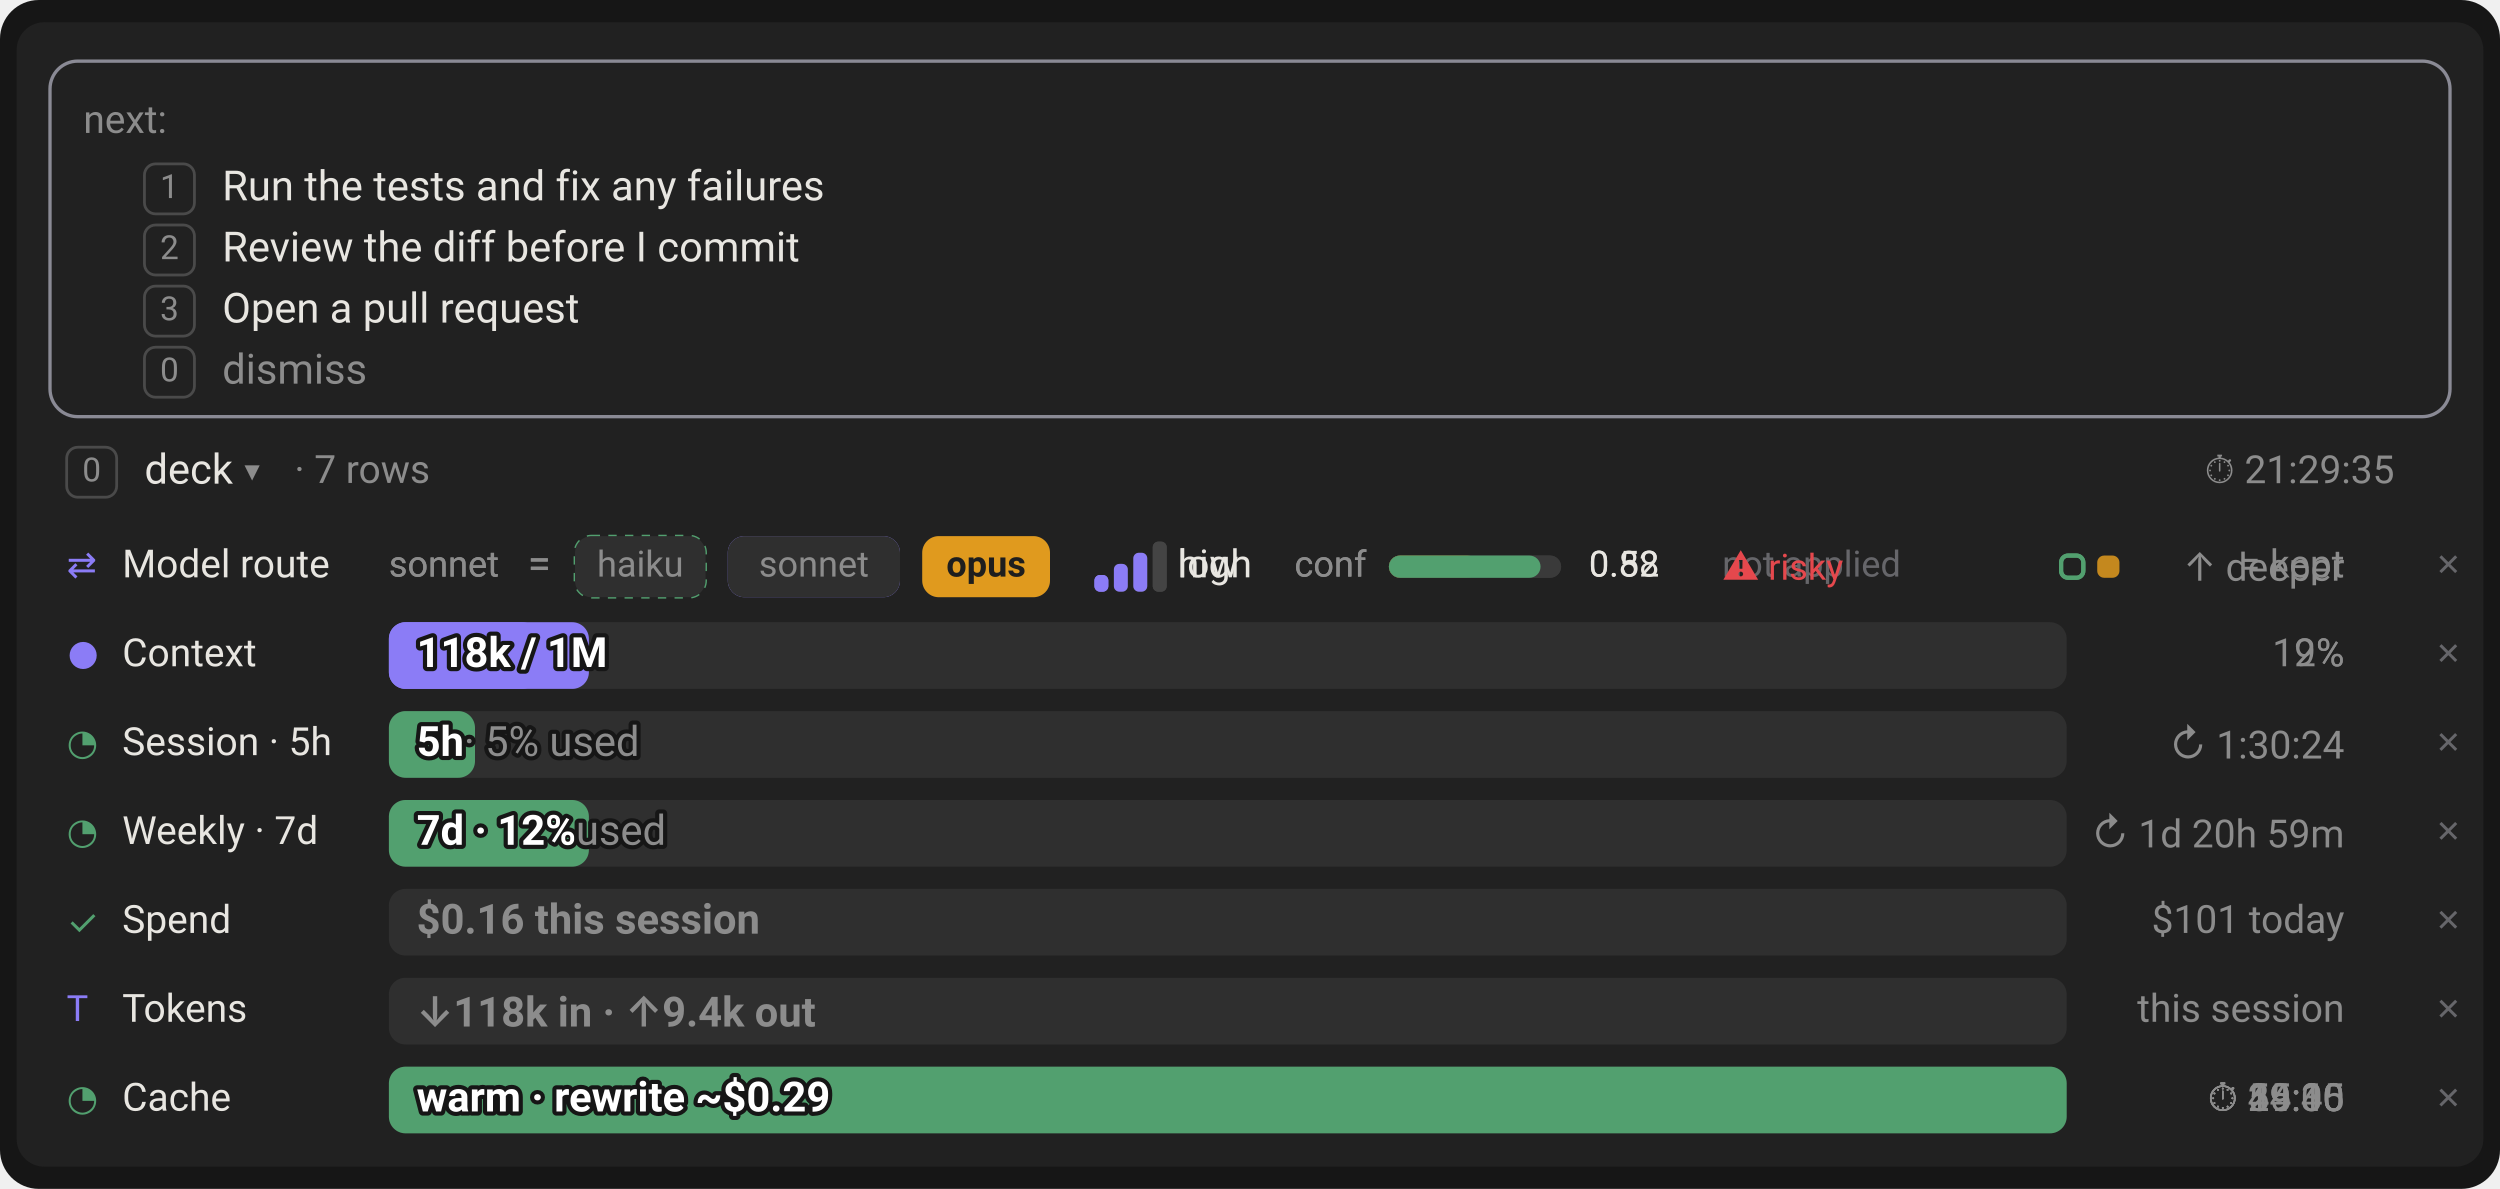
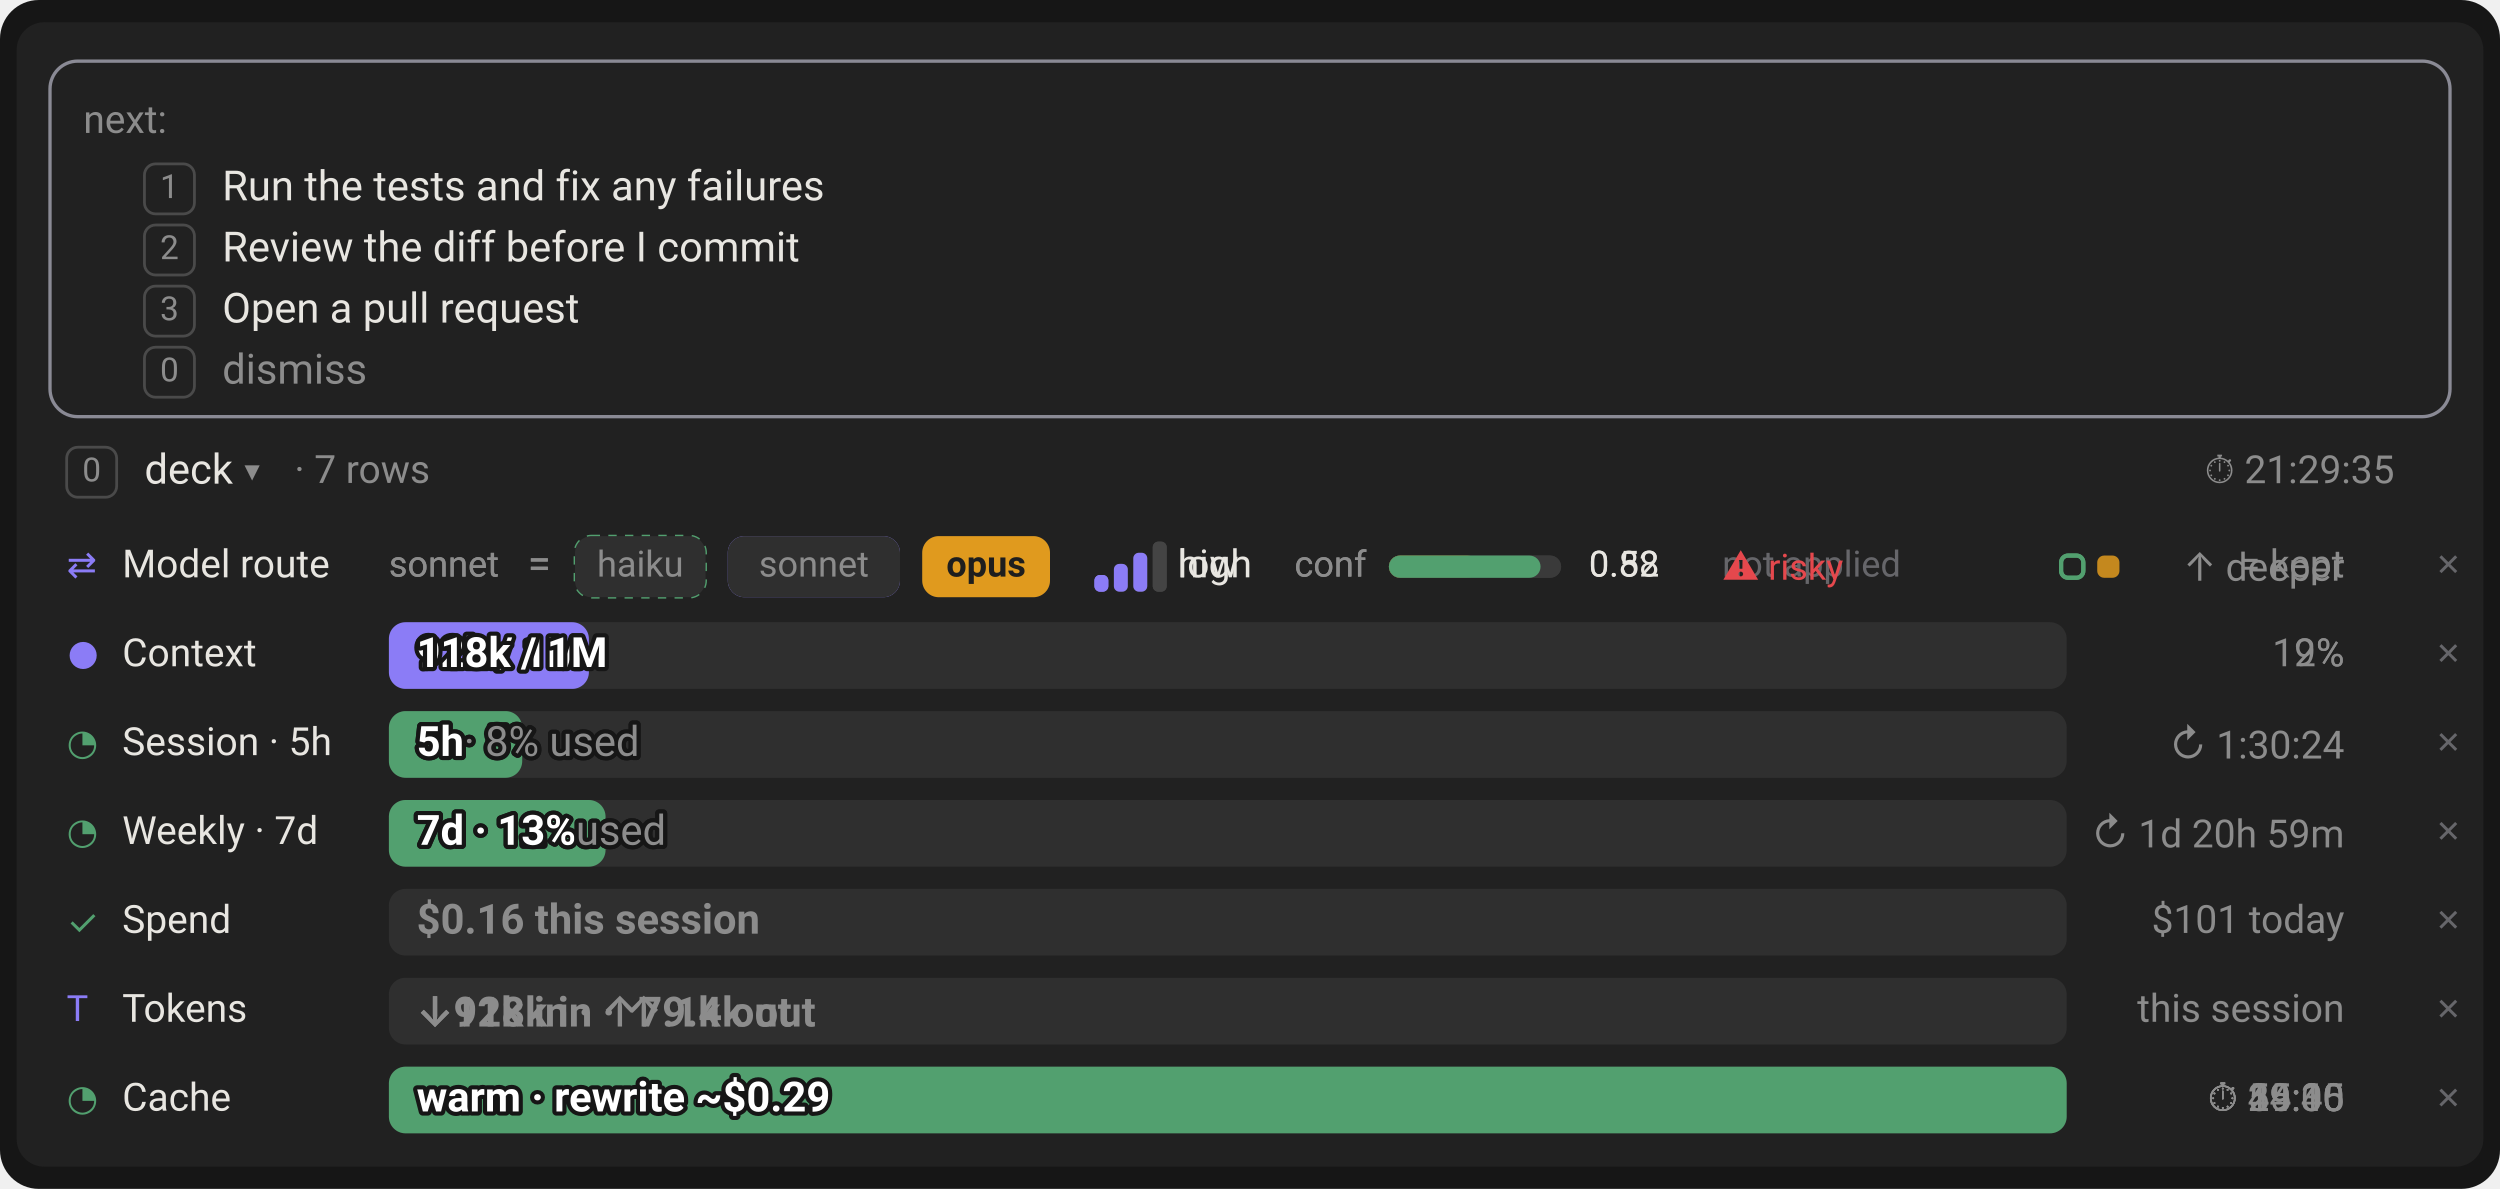
<svg xmlns="http://www.w3.org/2000/svg" viewBox="0 0 900 428" width="900" height="428" role="img" aria-label="Animation: the cockpit panel in Claude Code Desktop. A box of three suggested next prompts sits above Deck. Deck shows the Jev model route with its effort and confidence, the context window, the 5-hour and 7-day limits, session spend, tokens in and out, and a prompt-cache bar that drains while the route row changes from a low-effort sonnet decision to a high-effort opus one.">
  <style>
text{font:15px ui-sans-serif,system-ui,-apple-system,"Segoe UI",Roboto,sans-serif;dominant-baseline:middle}
- .panel0{animation:kpanel0 14s linear infinite}@keyframes kpanel0{0%,50.00%{opacity:1}50.01%,100%{opacity:0}}
- .panel1{animation:kpanel1 14s linear infinite}@keyframes kpanel1{0%,50.00%{opacity:0}50.01%,100%{opacity:1}}
- .dr-panel{transform-origin:140px 396px;animation:dr-panel 14s linear infinite}@keyframes dr-panel{0%{transform:scaleX(1)}100%{transform:scaleX(.3)}}
- .panel2{animation:kpanel2 14s linear infinite}@keyframes kpanel2{0%,25.00%{opacity:1}25.01%,100%{opacity:0}}
- .panel3{animation:kpanel3 14s linear infinite}@keyframes kpanel3{0%,25.00%{opacity:0}25.01%,50.00%{opacity:1}50.01%,100%{opacity:0}}
- .panel4{animation:kpanel4 14s linear infinite}@keyframes kpanel4{0%,50.00%{opacity:0}50.01%,75.00%{opacity:1}75.01%,100%{opacity:0}}
- .panel5{animation:kpanel5 14s linear infinite}@keyframes kpanel5{0%,75.00%{opacity:0}75.01%,100%{opacity:1}}
- .panel6{animation:kpanel6 14s linear infinite}@keyframes kpanel6{0%,50.00%{opacity:1}50.01%,100%{opacity:0}}
- .panel7{animation:kpanel7 14s linear infinite}@keyframes kpanel7{0%,50.00%{opacity:0}50.01%,100%{opacity:1}}
- @media (prefers-reduced-motion:reduce){.ph{animation:none;opacity:0}.last{opacity:1}.drain{animation:none;transform:scaleX(.1)}.still{animation:none}}
+ .panel0{animation:kpanel0 28s linear infinite}@keyframes kpanel0{0%,50.00%{opacity:1}50.01%,100%{opacity:0}}
+ .panel1{animation:kpanel1 28s linear infinite}@keyframes kpanel1{0%,50.00%{opacity:0}50.01%,100%{opacity:1}}
+ .dr-panel{transform-origin:140px 396px;animation:dr-panel 28s linear infinite}@keyframes dr-panel{0%{transform:scaleX(1)}100%{transform:scaleX(.3)}}
+ .panel2{animation:kpanel2 28s linear infinite}@keyframes kpanel2{0%,25.00%{opacity:1}25.01%,100%{opacity:0}}
+ .panel3{animation:kpanel3 28s linear infinite}@keyframes kpanel3{0%,25.00%{opacity:0}25.01%,50.00%{opacity:1}50.01%,100%{opacity:0}}
+ .panel4{animation:kpanel4 28s linear infinite}@keyframes kpanel4{0%,50.00%{opacity:0}50.01%,75.00%{opacity:1}75.01%,100%{opacity:0}}
+ .panel5{animation:kpanel5 28s linear infinite}@keyframes kpanel5{0%,75.00%{opacity:0}75.01%,100%{opacity:1}}
+ .panel6{animation:kpanel6 28s linear infinite}@keyframes kpanel6{0%,50.00%{opacity:1}50.01%,100%{opacity:0}}
+ .panel7{animation:kpanel7 28s linear infinite}@keyframes kpanel7{0%,50.00%{opacity:0}50.01%,100%{opacity:1}}
+ .gr{animation:gr 28s linear infinite}@keyframes gr{0%{transform:scaleX(.75)}100%{transform:scaleX(1)}}
+ .gr5{transform-origin:140px 268px;animation:gr5 28s linear infinite}@keyframes gr5{0%{transform:scaleX(.65)}100%{transform:scaleX(1)}}
+ .gr7{transform-origin:140px 300px;animation:gr7 28s linear infinite}@keyframes gr7{0%{transform:scaleX(.92)}100%{transform:scaleX(1)}}
+ .grc{transform-origin:140px 236px}
+ @media (prefers-reduced-motion:reduce){.gr,.gr5,.gr7{animation:none}.ph{animation:none;opacity:0}.last{opacity:1}.drain{animation:none;transform:scaleX(.1)}.still{animation:none}}
</style>
  <rect width="900" height="428" rx="14" fill="#161616" />
  <rect x="6" y="8" width="888" height="412" rx="10" fill="#212121" />
  <rect x="18" y="22" width="864" height="128" rx="10" fill="none" stroke="#8a8a95" stroke-width="1.2" />
  <text x="30" y="44" fill="#8c8c8c" style="font-size:14px;">next:</text>
  <rect x="52" y="59" width="18" height="18" rx="4" fill="none" stroke="#4a4a4a" />
  <text x="61" y="68" fill="#8c8c8c" text-anchor="middle" style="font-size:12px;">1</text>
  <text x="80" y="68" fill="#e8e6e1">Run the tests and fix any failures</text>
  <rect x="52" y="81" width="18" height="18" rx="4" fill="none" stroke="#4a4a4a" />
  <text x="61" y="90" fill="#8c8c8c" text-anchor="middle" style="font-size:12px;">2</text>
  <text x="80" y="90" fill="#e8e6e1">Review the diff before I commit</text>
  <rect x="52" y="103" width="18" height="18" rx="4" fill="none" stroke="#4a4a4a" />
  <text x="61" y="112" fill="#8c8c8c" text-anchor="middle" style="font-size:12px;">3</text>
  <text x="80" y="112" fill="#e8e6e1">Open a pull request</text>
  <rect x="52" y="125" width="18" height="18" rx="4" fill="none" stroke="#4a4a4a" />
  <text x="61" y="134" fill="#8c8c8c" text-anchor="middle" style="font-size:12px;">0</text>
  <text x="80" y="134" fill="#8c8c8c">dismiss</text>
  <rect x="24" y="161" width="18" height="18" rx="4" fill="none" stroke="#4a4a4a" />
  <text x="33" y="170" fill="#8c8c8c" text-anchor="middle" style="font-size:12px;">0</text>
  <text x="52" y="170" fill="#e8e6e1">deck</text>
  <text x="88" y="170" fill="#8c8c8c" style="font-size:11px;">▾</text>
  <text x="106" y="170" fill="#8c8c8c" style="font-size:14px;">· 7 rows</text>
  <text x="862" y="170" fill="#8c8c8c" text-anchor="end" style="font-size:14px;">⏱ 21:29:35</text>
  <text x="24" y="236" fill="#8B7CF6" style="font-size:13px;">●</text>
  <text x="44" y="236" fill="#e8e6e1" style="font-size:14px;">Context</text>
  <text x="886" y="236" fill="#66666a" text-anchor="end" style="font-size:11px;">✕</text>
  <rect x="140" y="224" width="604" height="24" rx="6" fill="#2f2f2f" />
+   <g class="gr grc">
+     <rect x="140" y="224" width="72" height="24" rx="6" fill="#8B7CF6" />
+   </g>
  <g class="panel0 ph">
-     <rect x="140" y="224" width="54" height="24" rx="6" fill="#8B7CF6" />
    <text x="150" y="236" fill="#fff" style="font-weight:600" stroke="#161616" stroke-width="3" paint-order="stroke" stroke-linejoin="round">92k / 1M</text>
    <text x="844" y="236" fill="#8c8c8c" text-anchor="end" style="font-size:14px;">9%</text>
  </g>
  <g class="panel1 ph last">
-     <rect x="140" y="224" width="72" height="24" rx="6" fill="#8B7CF6" />
    <text x="150" y="236" fill="#fff" style="font-weight:600" stroke="#161616" stroke-width="3" paint-order="stroke" stroke-linejoin="round">118k / 1M</text>
    <text x="844" y="236" fill="#8c8c8c" text-anchor="end" style="font-size:14px;">12%</text>
  </g>
  <text x="24" y="268" fill="#52A06F" style="font-size:13px;">◔</text>
  <text x="44" y="268" fill="#e8e6e1" style="font-size:14px;">Session · 5h</text>
  <text x="886" y="268" fill="#66666a" text-anchor="end" style="font-size:11px;">✕</text>
  <rect x="140" y="256" width="604" height="24" rx="6" fill="#2f2f2f" />
-   <rect x="140" y="256" width="31" height="24" rx="6" fill="#52A06F" />
-   <text x="150" y="268" fill="#fff" style="font-weight:600" stroke="#161616" stroke-width="3" paint-order="stroke" stroke-linejoin="round">5h<tspan fill="#8c8c8c" style="font-weight:400"> · 5% used</tspan>
-   </text>
+   <g class="gr5">
+     <rect x="140" y="256" width="48" height="24" rx="6" fill="#52A06F" />
+   </g>
+   <g class="panel0 ph">
+     <text x="150" y="268" fill="#fff" style="font-weight:600" stroke="#161616" stroke-width="3" paint-order="stroke" stroke-linejoin="round">5h<tspan fill="#8c8c8c" style="font-weight:400"> · 5% used</tspan>
+     </text>
+   </g>
+   <g class="panel1 ph last">
+     <text x="150" y="268" fill="#fff" style="font-weight:600" stroke="#161616" stroke-width="3" paint-order="stroke" stroke-linejoin="round">5h<tspan fill="#8c8c8c" style="font-weight:400"> · 8% used</tspan>
+     </text>
+   </g>
  <text x="844" y="268" fill="#8c8c8c" text-anchor="end" style="font-size:14px;">↻ 1:30:24</text>
  <text x="24" y="300" fill="#52A06F" style="font-size:13px;">◔</text>
  <text x="44" y="300" fill="#e8e6e1" style="font-size:14px;">Weekly · 7d</text>
  <text x="886" y="300" fill="#66666a" text-anchor="end" style="font-size:11px;">✕</text>
  <rect x="140" y="288" width="604" height="24" rx="6" fill="#2f2f2f" />
-   <rect x="140" y="288" width="72" height="24" rx="6" fill="#52A06F" />
-   <text x="150" y="300" fill="#fff" style="font-weight:600" stroke="#161616" stroke-width="3" paint-order="stroke" stroke-linejoin="round">7d · 12%<tspan fill="#8c8c8c" style="font-weight:400"> used</tspan>
-   </text>
+   <g class="gr7">
+     <rect x="140" y="288" width="78" height="24" rx="6" fill="#52A06F" />
+   </g>
+   <g class="panel0 ph">
+     <text x="150" y="300" fill="#fff" style="font-weight:600" stroke="#161616" stroke-width="3" paint-order="stroke" stroke-linejoin="round">7d · 12%<tspan fill="#8c8c8c" style="font-weight:400"> used</tspan>
+     </text>
+   </g>
+   <g class="panel1 ph last">
+     <text x="150" y="300" fill="#fff" style="font-weight:600" stroke="#161616" stroke-width="3" paint-order="stroke" stroke-linejoin="round">7d · 13%<tspan fill="#8c8c8c" style="font-weight:400"> used</tspan>
+     </text>
+   </g>
  <text x="844" y="300" fill="#8c8c8c" text-anchor="end" style="font-size:14px;">↻ 1d 20h 59m</text>
  <text x="24" y="332" fill="#52A06F" style="font-size:13px;">✓</text>
  <text x="44" y="332" fill="#e8e6e1" style="font-size:14px;">Spend</text>
  <text x="886" y="332" fill="#66666a" text-anchor="end" style="font-size:11px;">✕</text>
  <rect x="140" y="320" width="604" height="24" rx="6" fill="#2f2f2f" />
  <text x="150" y="332" fill="#8c8c8c" style="font-weight:600">$0.16 this session</text>
  <text x="844" y="332" fill="#8c8c8c" text-anchor="end" style="font-size:14px;">$101 today</text>
  <text x="24" y="364" fill="#8B7CF6" style="font-size:13px;">T</text>
  <text x="44" y="364" fill="#e8e6e1" style="font-size:14px;">Tokens</text>
  <text x="886" y="364" fill="#66666a" text-anchor="end" style="font-size:11px;">✕</text>
  <rect x="140" y="352" width="604" height="24" rx="6" fill="#2f2f2f" />
-   <text x="150" y="364" fill="#8c8c8c" style="font-weight:600">↓118k in · ↑9.4k out</text>
+   <g class="panel0 ph">
+     <text x="150" y="364" fill="#8c8c8c" style="font-weight:600">↓92k in · ↑7.1k out</text>
+   </g>
+   <g class="panel1 ph last">
+     <text x="150" y="364" fill="#8c8c8c" style="font-weight:600">↓118k in · ↑9.4k out</text>
+   </g>
  <text x="844" y="364" fill="#8c8c8c" text-anchor="end" style="font-size:14px;">this session</text>
  <text x="24" y="396" fill="#52A06F" style="font-size:13px;">◔</text>
  <text x="44" y="396" fill="#e8e6e1" style="font-size:14px;">Cache</text>
  <text x="886" y="396" fill="#66666a" text-anchor="end" style="font-size:11px;">✕</text>
  <rect x="140" y="384" width="604" height="24" rx="6" fill="#2f2f2f" />
  <g class="drain dr-panel">
    <rect x="140" y="384" width="604" height="24" rx="6" fill="#52A06F" />
  </g>
  <text x="150" y="396" fill="#fff" style="font-weight:600" stroke="#161616" stroke-width="3" paint-order="stroke" stroke-linejoin="round">warm · rewrite ~$0.29</text>
  <g class="panel2 ph">
    <text x="844" y="396" fill="#8c8c8c" text-anchor="end" style="font-size:14px;">⏱ 59:30</text>
  </g>
  <g class="panel3 ph">
    <text x="844" y="396" fill="#8c8c8c" text-anchor="end" style="font-size:14px;">⏱ 44:10</text>
  </g>
  <g class="panel4 ph">
    <text x="844" y="396" fill="#8c8c8c" text-anchor="end" style="font-size:14px;">⏱ 29:40</text>
  </g>
  <g class="panel5 ph last">
    <text x="844" y="396" fill="#8c8c8c" text-anchor="end" style="font-size:14px;">⏱ 15:05</text>
  </g>
  <text x="24" y="204" fill="#8B7CF6" style="font-size:13px;">⇄</text>
  <text x="44" y="204" fill="#e8e6e1" style="font-size:14px;">Model route</text>
  <text x="886" y="204" fill="#66666a" text-anchor="end" style="font-size:11px;">✕</text>
  <g class="panel6 ph">
    <text x="140" y="204" fill="#8c8c8c" style="font-size:13px;">sonnet</text>
    <text x="190" y="204" fill="#8c8c8c">=</text>
    <rect x="207" y="193" width="47" height="22" rx="6" fill="none" stroke="#52A06F" stroke-dasharray="3 3" />
    <text x="230.5" y="204" fill="#8c8c8c" text-anchor="middle" style="font-size:13px;font-weight:400">haiku</text>
    <rect x="262" y="193" width="62" height="22" rx="6" fill="#8B7CF6" />
    <text x="293" y="204" fill="#fff" text-anchor="middle" style="font-size:13px;font-weight:600">sonnet</text>
    <rect x="332" y="193" width="46" height="22" rx="6" fill="#2f2f2f" />
    <text x="355" y="204" fill="#8c8c8c" text-anchor="middle" style="font-size:13px;font-weight:400">opus</text>
    <rect x="394" y="207" width="5" height="6" rx="2" fill="#8B7CF6" />
    <rect x="401" y="203" width="5" height="10" rx="2" fill="#444" />
    <rect x="408" y="199" width="5" height="14" rx="2" fill="#444" />
    <rect x="415" y="195" width="5" height="18" rx="2" fill="#444" />
    <text x="424" y="204" fill="#e8e6e1" style="font-size:14px;">low</text>
    <text x="466" y="204" fill="#8c8c8c" style="font-size:13px;">conf</text>
    <rect x="500" y="200" width="62" height="8" rx="4" fill="#3a3a3a" />
    <rect x="500" y="200" width="32.2" height="8" rx="4" fill="#E09A1E" />
    <text x="572" y="204" fill="#e8e6e1" style="font-size:13px;">0.52</text>
    <text x="620" y="204" fill="#66666a" style="font-size:13px;">not applied</text>
    <rect x="742" y="200" width="8" height="8" rx="2.5" fill="none" stroke="#52A06F" stroke-width="1.5" />
    <text x="844" y="204" fill="#8c8c8c" text-anchor="end" style="font-size:14px;">= kept</text>
  </g>
  <g class="panel7 ph last">
    <text x="140" y="204" fill="#8c8c8c" style="font-size:13px;">sonnet</text>
    <text x="190" y="204" fill="#8c8c8c">=</text>
    <rect x="207" y="193" width="47" height="22" rx="6" fill="#2f2f2f" />
    <text x="230.5" y="204" fill="#8c8c8c" text-anchor="middle" style="font-size:13px;font-weight:400">haiku</text>
    <rect x="262" y="193" width="62" height="22" rx="6" fill="#2f2f2f" />
    <text x="293" y="204" fill="#8c8c8c" text-anchor="middle" style="font-size:13px;font-weight:400">sonnet</text>
    <rect x="332" y="193" width="46" height="22" rx="6" fill="#E09A1E" />
    <text x="355" y="204" fill="#1e1e1e" text-anchor="middle" style="font-size:13px;font-weight:600">opus</text>
    <rect x="394" y="207" width="5" height="6" rx="2" fill="#8B7CF6" />
    <rect x="401" y="203" width="5" height="10" rx="2" fill="#8B7CF6" />
    <rect x="408" y="199" width="5" height="14" rx="2" fill="#8B7CF6" />
    <rect x="415" y="195" width="5" height="18" rx="2" fill="#444" />
    <text x="424" y="204" fill="#e8e6e1" style="font-size:14px;">high</text>
    <text x="466" y="204" fill="#8c8c8c" style="font-size:13px;">conf</text>
    <rect x="500" y="200" width="62" height="8" rx="4" fill="#3a3a3a" />
    <rect x="500" y="200" width="54.6" height="8" rx="4" fill="#52A06F" />
    <text x="572" y="204" fill="#e8e6e1" style="font-size:13px;">0.88</text>
    <text x="620" y="204" fill="#E5484D" style="font-size:13px;">⚠ risky</text>
    <rect x="742" y="200" width="8" height="8" rx="2.5" fill="none" stroke="#52A06F" stroke-width="1.5" />
    <rect x="755" y="200" width="8" height="8" rx="2.5" fill="#E09A1E" fill-opacity=".85" />
    <text x="844" y="204" fill="#8c8c8c" text-anchor="end" style="font-size:14px;">↑ deeper</text>
  </g>
</svg>
